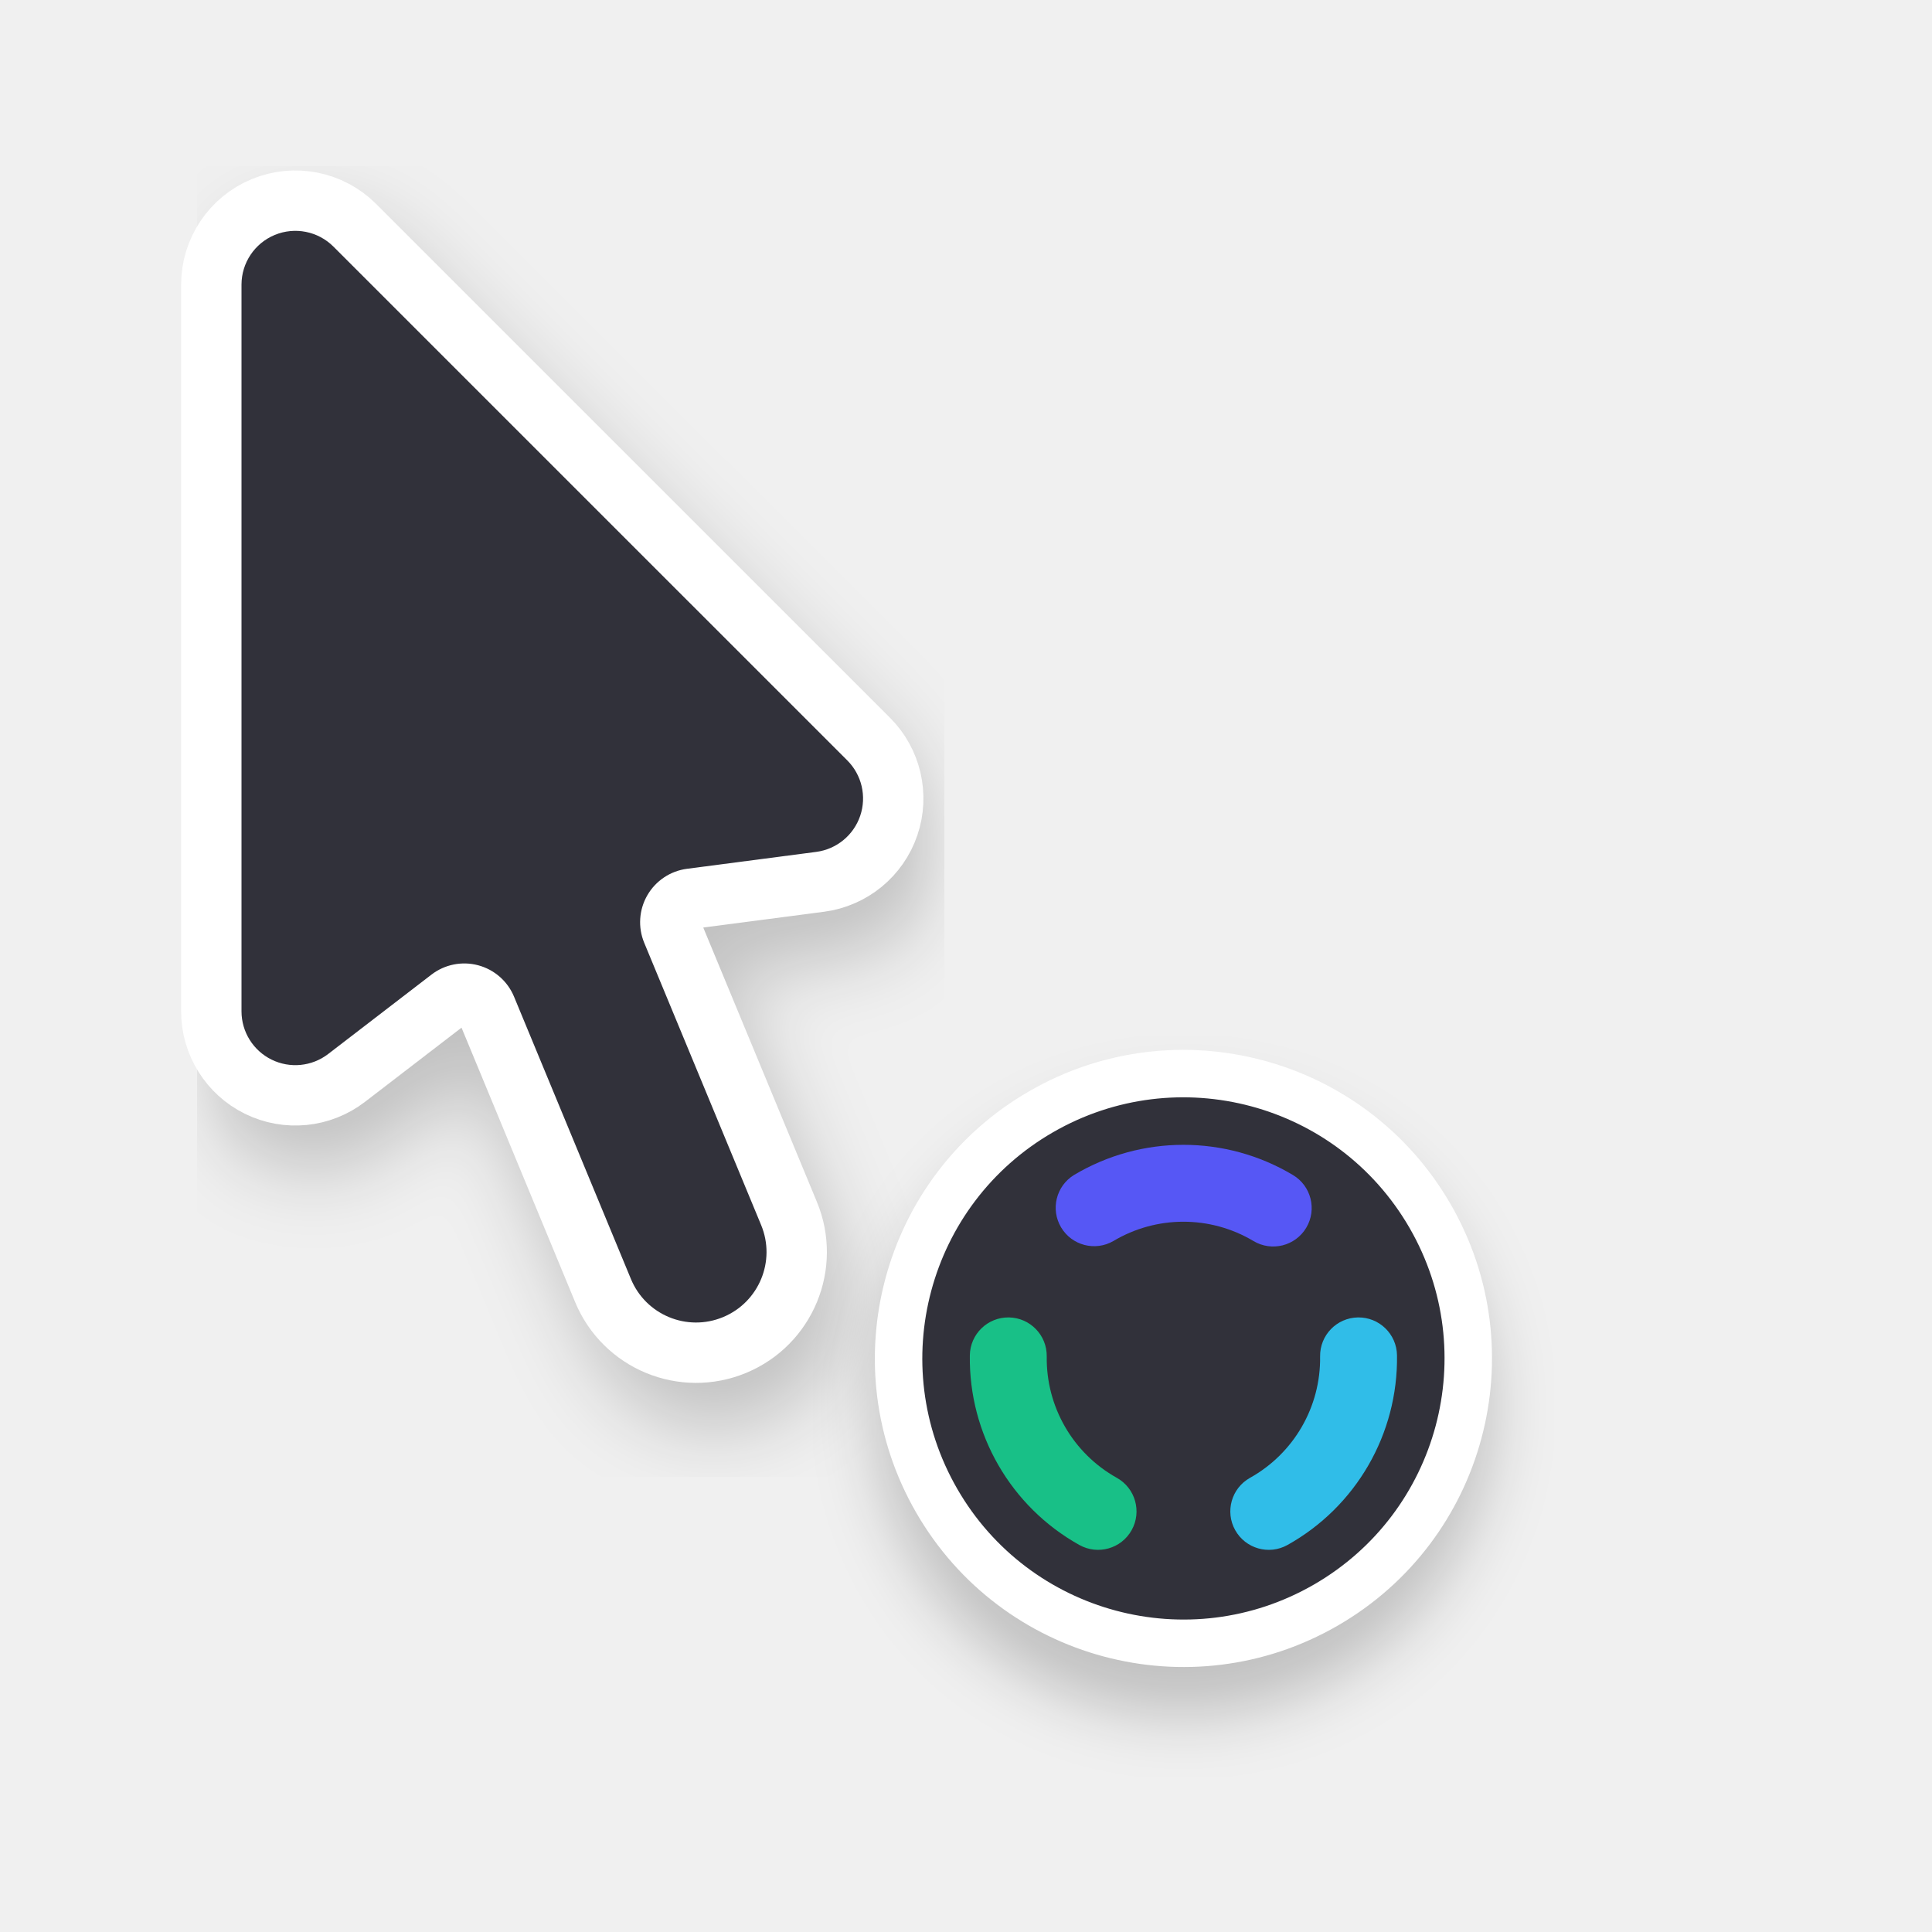
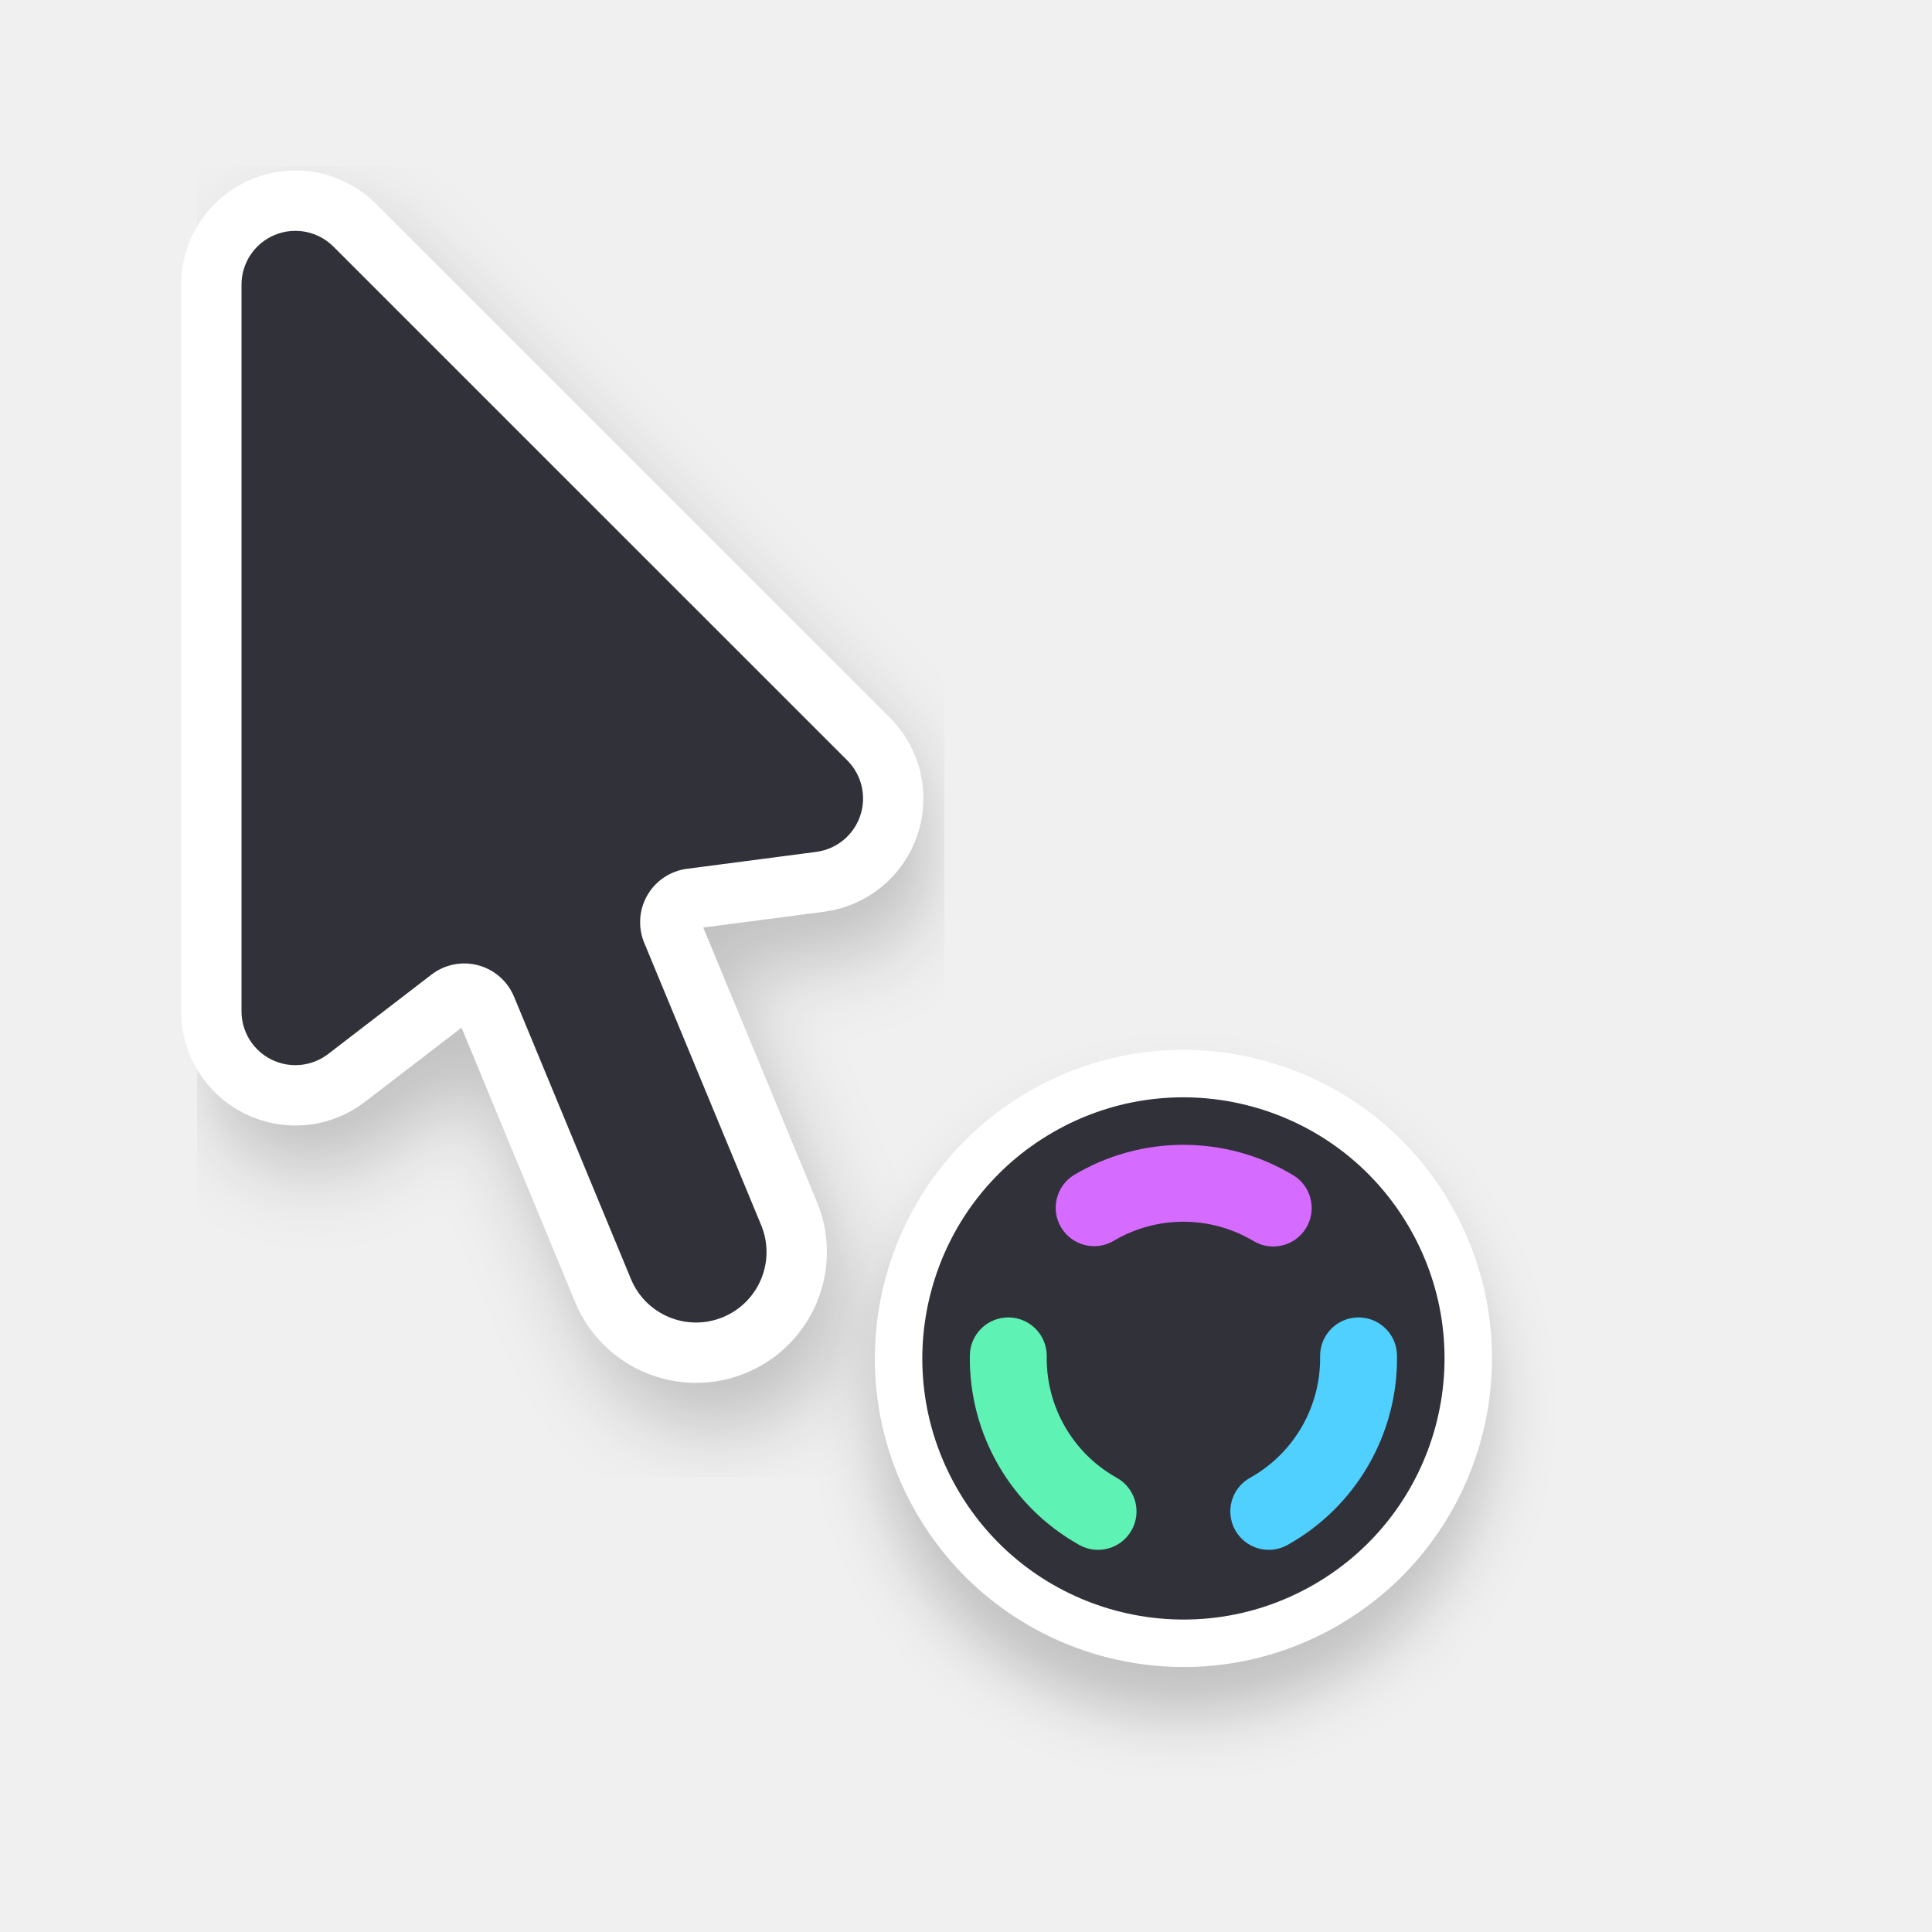
<svg xmlns="http://www.w3.org/2000/svg" id="svg11024" height="32" width="32">
  <filter id="filter7078" color-interpolation-filters="sRGB">
    <feGaussianBlur id="feGaussianBlur7080" stdDeviation=".657" />
  </filter>
  <g id="g4208-3" transform="translate(-20 -741.362)">
    <path id="path4198-6" filter="url(#filter7078)" opacity=".2" d="M24.306 746.815L24.306 758.853A0.892 0.892 0 0 0 25.741 759.559L27.452 758.244A0.892 0.892 0 0 1 28.82 758.609L30.757 763.285A1.167 1.167 0 0 0 32.282 763.917L32.282 763.917A1.167 1.167 0 0 0 32.913 762.392L30.976 757.716A0.892 0.892 0 0 1 31.685 756.491L33.825 756.211A0.892 0.892 0 0 0 34.34 754.696L25.828 746.185A0.892 0.892 0 0 0 24.306 746.815Z" stroke="#000" stroke-width="2" stroke-linejoin="round" />
    <path id="path4200-7" d="M24 746.076L24 758.113A0.892 0.892 0 0 0 25.435 758.82L27.146 757.505A0.892 0.892 0 0 1 28.514 757.87L30.45 762.546A1.167 1.167 0 0 0 31.975 763.178L31.975 763.178A1.167 1.167 0 0 0 32.607 761.653L30.67 756.977A0.892 0.892 0 0 1 31.378 755.752L33.519 755.472A0.892 0.892 0 0 0 34.034 753.957L25.522 745.446A0.892 0.892 0 0 0 24 746.076Z" fill="#fff" stroke="#fff" stroke-width="2" stroke-linejoin="round" />
    <path id="path4202-5" d="M24 746.076L24 758.113A0.892 0.892 0 0 0 25.435 758.82L27.146 757.505A0.892 0.892 0 0 1 28.514 757.87L30.45 762.546A1.167 1.167 0 0 0 31.975 763.178L31.975 763.178A1.167 1.167 0 0 0 32.607 761.653L30.67 756.977A0.892 0.892 0 0 1 31.378 755.752L33.519 755.472A0.892 0.892 0 0 0 34.034 753.957L25.522 745.446A0.892 0.892 0 0 0 24 746.076Z" fill="#31313a" />
  </g>
  <g id="badge" transform="translate(19.6 22.5) scale(0.7862) translate(-20.5 -22.5)">
    <path id="path7458-1" d="m60.5 1138.375a6.5 6.5 0 1 0 0 13 6.5 6.5 0 0 0 0-13" filter="url(#filter7078)" opacity=".2" transform="translate(-40 -1121.362)" />
    <circle id="path5519-7-29" cx="394.5" cy="487.862" fill="#fff" r="10.5" transform="matrix(.536113 -.309525 .309525 .536113 -342.0004 -116.9415)" />
    <circle cx="394.5" cy="487.862" fill="#31313a" r="8.885" transform="matrix(.536113 -.309525 .309525 .536113 -342.0004 -116.9415)" />
-     <path d="M18.195 18.636 A4.5 4.5 0 0 1 22.809 18.636 A0.81 0.81 0 0 1 21.978 20.027 A2.88 2.88 0 0 0 19.025 20.027 A0.81 0.81 0 0 1 18.195 18.636Z" fill="#5657f5" />
-     <path d="M18.309 26.430 A4.5 4.5 0 0 1 16.002 22.434 A0.81 0.81 0 0 1 17.622 22.458 A2.88 2.88 0 0 0 19.098 25.015 A0.81 0.81 0 0 1 18.309 26.430Z" fill="#18c087" />
-     <path d="M25.001 22.434 A4.5 4.5 0 0 1 22.694 26.430 A0.81 0.81 0 0 1 21.905 25.015 A2.88 2.88 0 0 0 23.381 22.458 A0.81 0.81 0 0 1 25.001 22.434Z" fill="#30bde8" />
+     <path d="M18.195 18.636 A4.5 4.5 0 0 1 22.809 18.636 A0.81 0.81 0 0 1 21.978 20.027 A2.88 2.88 0 0 0 19.025 20.027 A0.81 0.81 0 0 1 18.195 18.636Z" fill="#d66bff" />
+     <path d="M18.309 26.430 A4.5 4.5 0 0 1 16.002 22.434 A0.81 0.81 0 0 1 17.622 22.458 A2.88 2.88 0 0 0 19.098 25.015 A0.81 0.81 0 0 1 18.309 26.430Z" fill="#5ef2b4" />
+     <path d="M25.001 22.434 A4.5 4.5 0 0 1 22.694 26.430 A0.81 0.81 0 0 1 21.905 25.015 A2.88 2.88 0 0 0 23.381 22.458 A0.81 0.81 0 0 1 25.001 22.434Z" fill="#4fd0ff" />
  </g>
  <path id="hotspot" d="m4-5h1v1h-1z" display="none" fill="#333" stroke-width="1.076" transform="rotate(90)" />
</svg>
